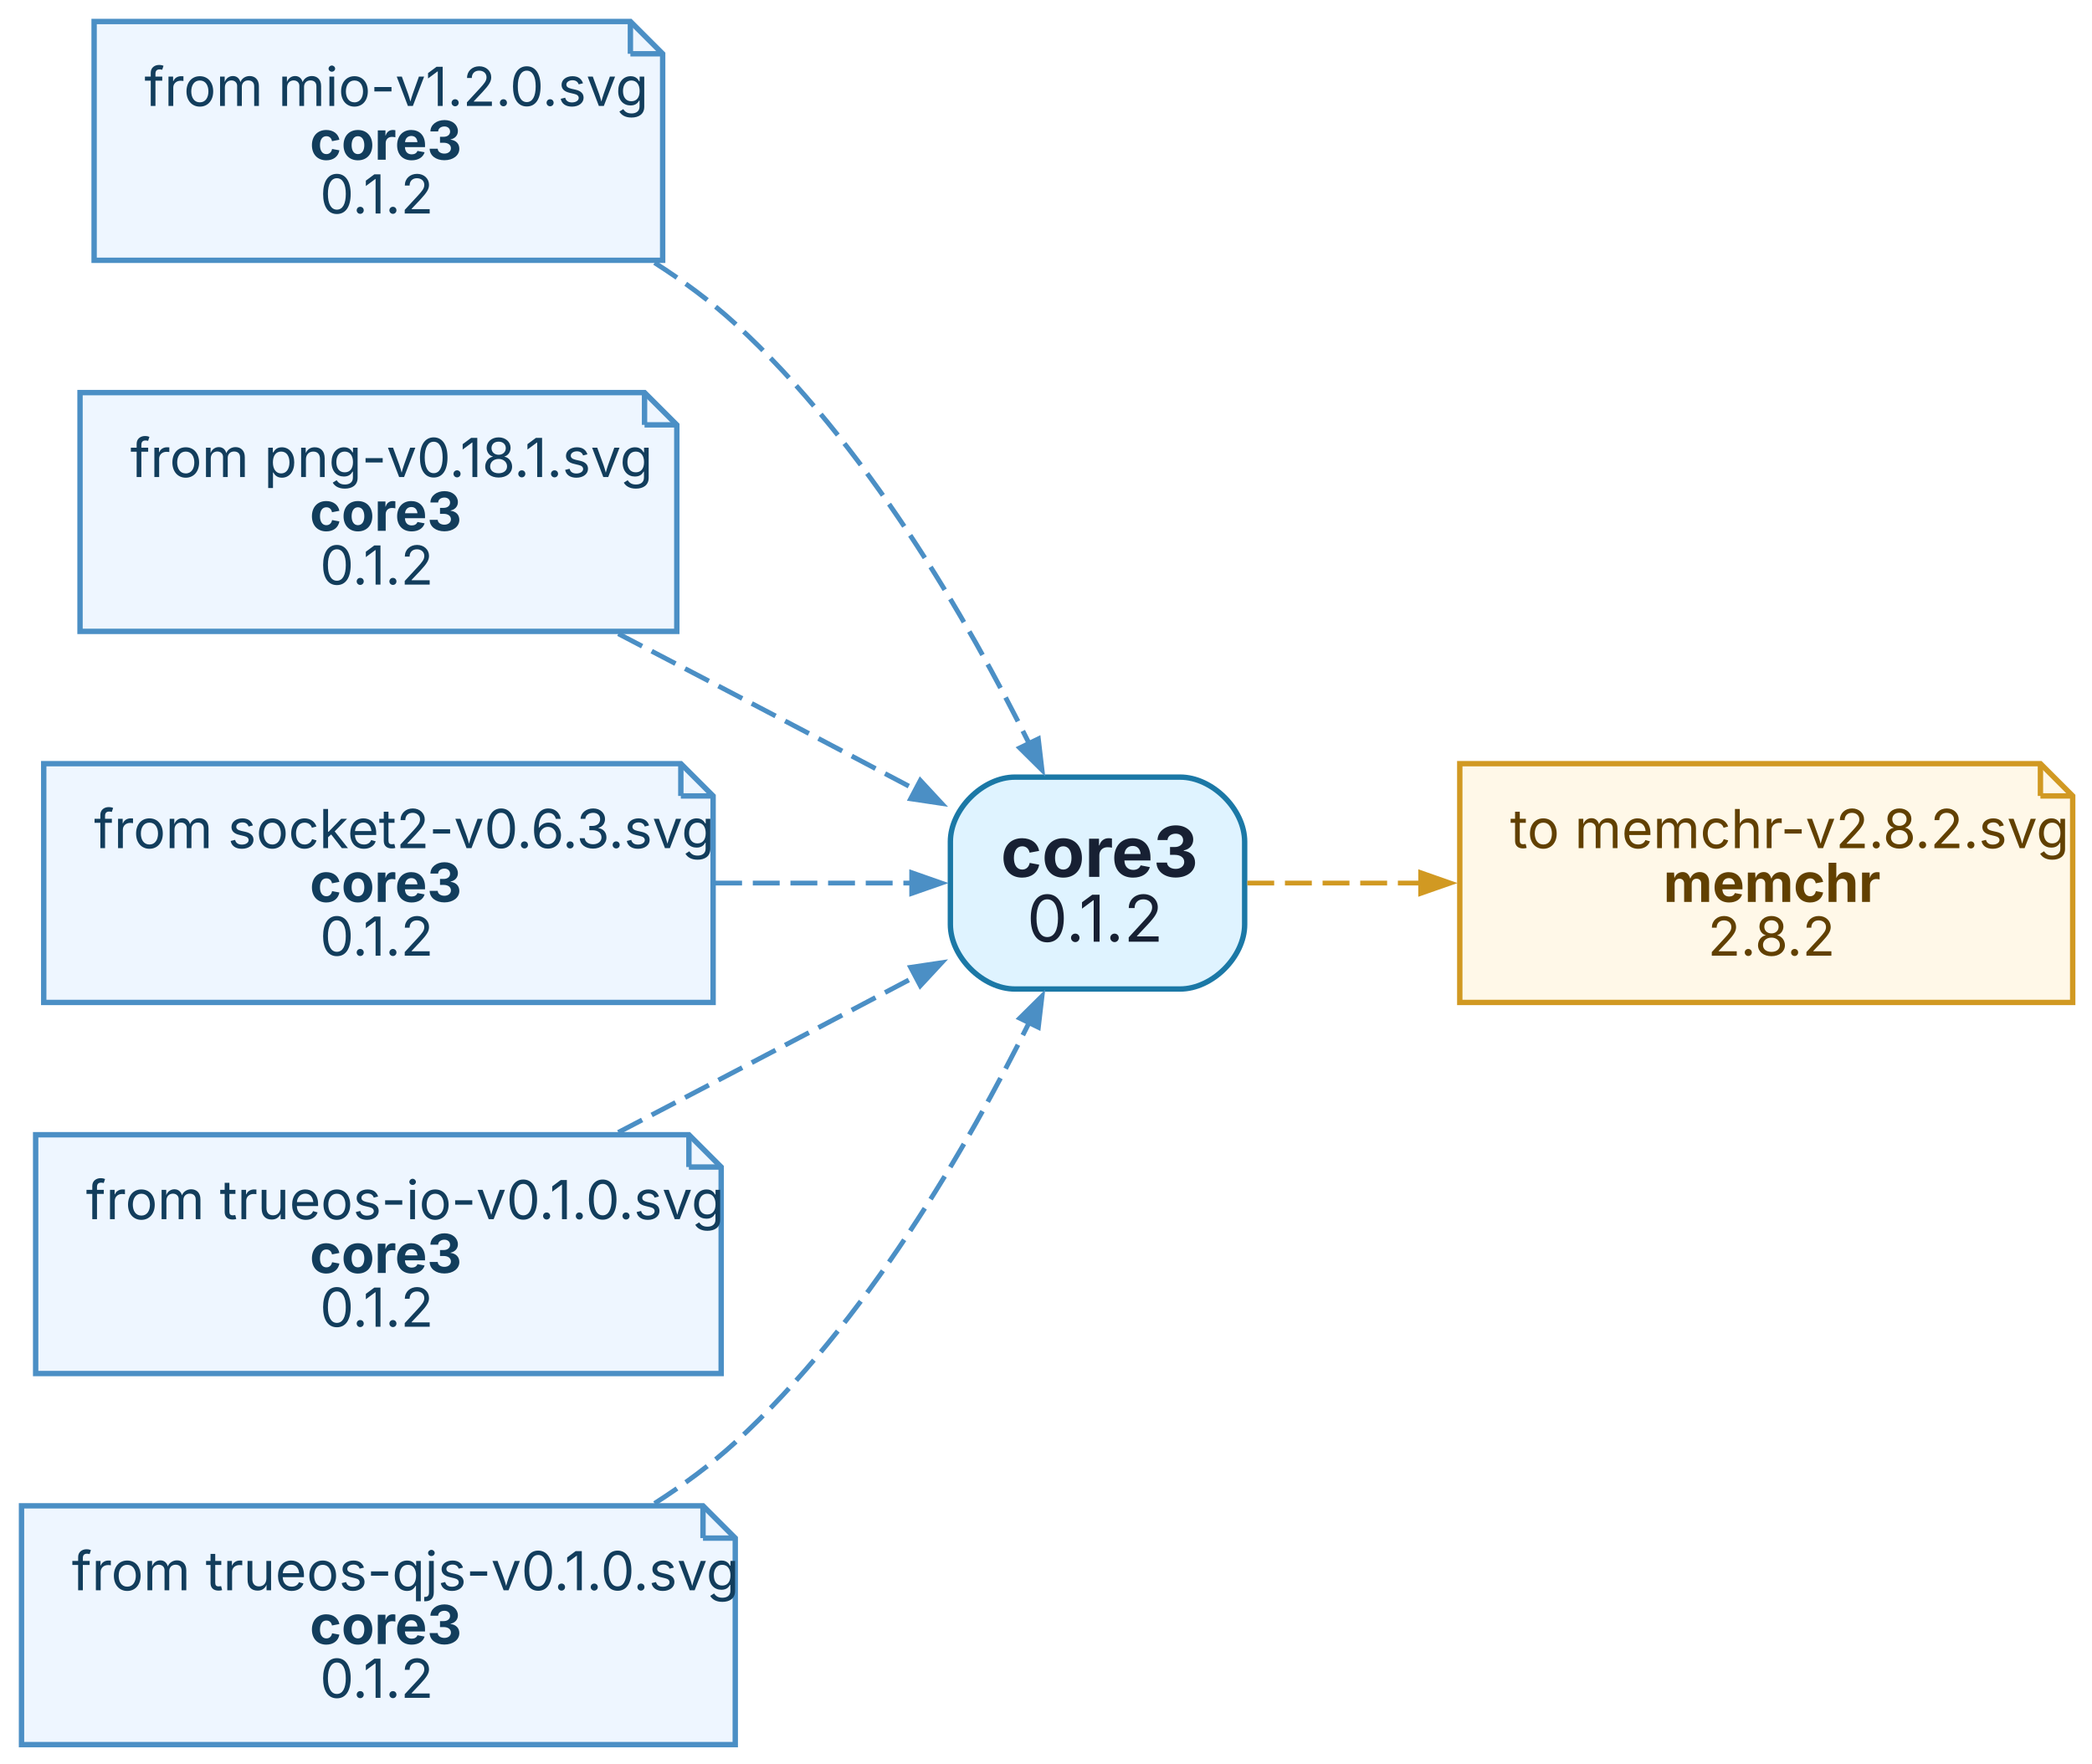
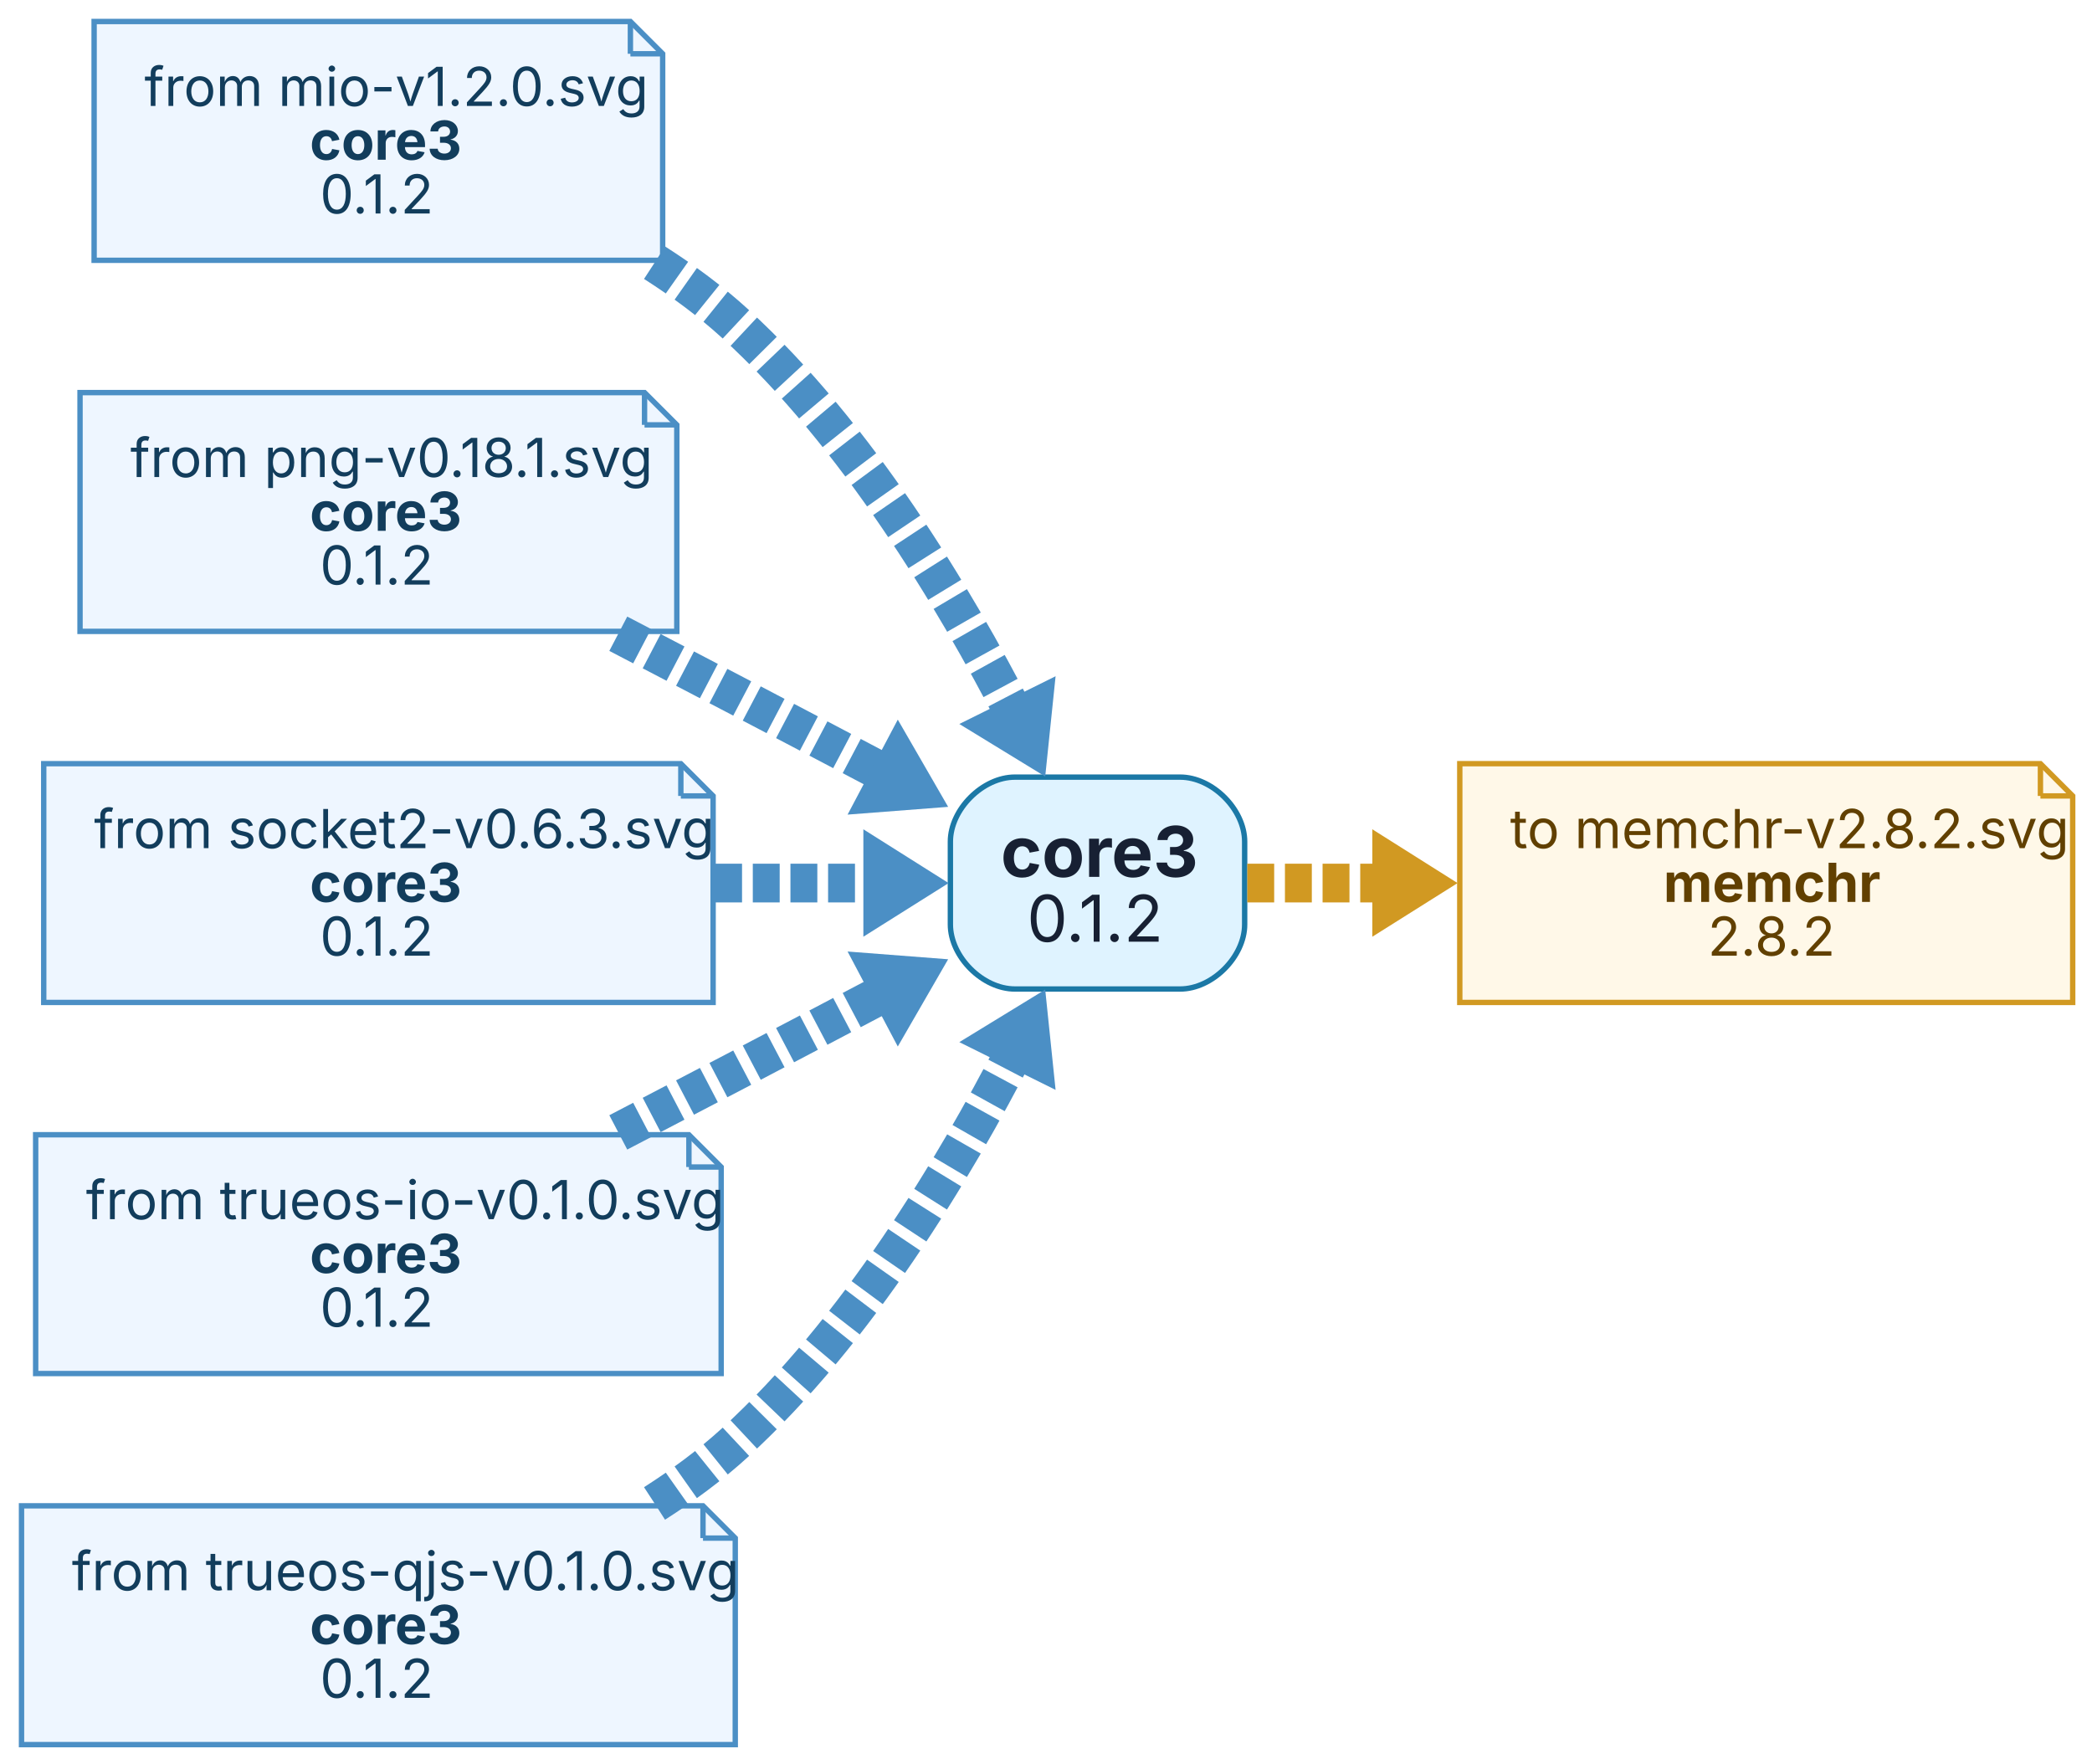
<svg xmlns="http://www.w3.org/2000/svg" width="389pt" height="328pt" viewBox="0.00 0.00 389.00 328.00">
  <g id="graph0" class="graph" transform="scale(1 1) rotate(0) translate(4 324.4)">
    <polygon fill="white" stroke="none" points="-4,4 -4,-324.4 385.41,-324.4 385.41,4 -4,4" />
    <g id="node1" class="node">
      <path fill="#dff3ff" stroke="#1b78a6" d="M215.44,-179.9C215.44,-179.9 184.72,-179.9 184.72,-179.9 178.72,-179.9 172.72,-173.9 172.72,-167.9 172.72,-167.9 172.72,-152.5 172.72,-152.5 172.72,-146.5 178.72,-140.5 184.72,-140.5 184.72,-140.5 215.44,-140.5 215.44,-140.5 221.44,-140.5 227.44,-146.5 227.44,-152.5 227.44,-152.5 227.44,-167.9 227.44,-167.9 227.44,-173.9 221.44,-179.9 215.44,-179.9" />
      <text xml:space="preserve" text-anchor="start" x="182.08" y="-161.35" font-family="Inter,Arial" font-weight="bold" font-size="13.00" fill="#172033">core3</text>
      <text xml:space="preserve" text-anchor="start" x="186.95" y="-149.3" font-family="Inter,Arial" font-size="12.00" fill="#172033">0.1.2</text>
    </g>
    <g id="node2" class="node">
      <polygon fill="#fff8e8" stroke="#d19922" points="375.41,-182.4 267.44,-182.4 267.44,-138 381.41,-138 381.41,-176.4 375.41,-182.4" />
      <polyline fill="none" stroke="#d19922" points="375.41,-182.4 375.41,-176.4" />
      <polyline fill="none" stroke="#d19922" points="381.41,-176.4 375.41,-176.4" />
      <text xml:space="preserve" text-anchor="start" x="276.8" y="-166.7" font-family="Inter,Arial" font-size="10.00" fill="#614000">to memchr-v2.8.2.svg</text>
      <text xml:space="preserve" text-anchor="start" x="305.3" y="-156.7" font-family="Inter,Arial" font-weight="bold" font-size="10.00" fill="#614000">memchr</text>
      <text xml:space="preserve" text-anchor="start" x="313.55" y="-146.7" font-family="Inter,Arial" font-size="10.00" fill="#614000">2.8.2</text>
    </g>
    <g id="edge1" class="edge">
-       <path fill="none" stroke="#d19922" stroke-width="0.9" stroke-dasharray="5,2" d="M227.93,-160.2C237.57,-160.2 248.9,-160.2 260.31,-160.2" />
-       <polygon fill="#d19922" stroke="#d19922" stroke-width="0.9" points="260.17,-162.13 265.67,-160.2 260.17,-158.28 260.17,-162.13" />
+       <path fill="none" stroke="#d19922" stroke-width="7.2" stroke-dasharray="5,2" d="M227.93,-160.2C236.04,-160.2 245.34,-160.2 254.89,-160.2" />
+       <polygon fill="#d19922" stroke="#d19922" stroke-width="7.2" points="254.78,-163.67 260.28,-160.2 254.78,-156.74 254.78,-163.67" />
    </g>
    <g id="node3" class="node">
      <polygon fill="#eef6ff" stroke="#4b8fc5" points="113.22,-320.4 13.5,-320.4 13.5,-276 119.22,-276 119.22,-314.4 113.22,-320.4" />
      <polyline fill="none" stroke="#4b8fc5" points="113.22,-320.4 113.22,-314.4" />
      <polyline fill="none" stroke="#4b8fc5" points="119.22,-314.4 113.22,-314.4" />
      <text xml:space="preserve" text-anchor="start" x="22.86" y="-304.7" font-family="Inter,Arial" font-size="10.00" fill="#123d5c">from mio-v1.2.0.svg</text>
      <text xml:space="preserve" text-anchor="start" x="53.61" y="-294.7" font-family="Inter,Arial" font-weight="bold" font-size="10.00" fill="#123d5c">core3</text>
      <text xml:space="preserve" text-anchor="start" x="55.49" y="-284.7" font-family="Inter,Arial" font-size="10.00" fill="#123d5c">0.1.2</text>
    </g>
    <g id="edge2" class="edge">
-       <path fill="none" stroke="#4b8fc5" stroke-width="0.9" stroke-dasharray="5,2" d="M117.72,-275.55C123.06,-272.13 128.19,-268.35 132.72,-264.2 156.98,-241.99 176.01,-209.01 187.36,-186.16" />
-       <polygon fill="#4b8fc5" stroke="#4b8fc5" stroke-width="0.9" points="189.08,-187.02 189.76,-181.23 185.62,-185.33 189.08,-187.02" />
+       <path fill="none" stroke="#4b8fc5" stroke-width="7.2" stroke-dasharray="5,2" d="M117.72,-275.55C123.06,-272.13 128.19,-268.35 132.72,-264.2 155.32,-243.51 173.39,-213.47 184.93,-190.98" />
+       <polygon fill="#4b8fc5" stroke="#4b8fc5" stroke-width="7.2" points="188.03,-192.53 187.36,-186.06 181.82,-189.45 188.03,-192.53" />
    </g>
    <g id="node4" class="node">
      <polygon fill="#eef6ff" stroke="#4b8fc5" points="115.85,-251.4 10.88,-251.4 10.88,-207 121.85,-207 121.85,-245.4 115.85,-251.4" />
      <polyline fill="none" stroke="#4b8fc5" points="115.85,-251.4 115.85,-245.4" />
      <polyline fill="none" stroke="#4b8fc5" points="121.85,-245.4 115.85,-245.4" />
      <text xml:space="preserve" text-anchor="start" x="20.24" y="-235.7" font-family="Inter,Arial" font-size="10.00" fill="#123d5c">from png-v0.18.1.svg</text>
      <text xml:space="preserve" text-anchor="start" x="53.61" y="-225.7" font-family="Inter,Arial" font-weight="bold" font-size="10.00" fill="#123d5c">core3</text>
      <text xml:space="preserve" text-anchor="start" x="55.49" y="-215.7" font-family="Inter,Arial" font-size="10.00" fill="#123d5c">0.1.2</text>
    </g>
    <g id="edge3" class="edge">
-       <path fill="none" stroke="#4b8fc5" stroke-width="0.9" stroke-dasharray="5,2" d="M110.97,-206.56C118.24,-202.77 125.7,-198.88 132.72,-195.2 143.72,-189.44 155.73,-183.11 166.48,-177.44" />
-       <polygon fill="#4b8fc5" stroke="#4b8fc5" stroke-width="0.9" points="167.13,-179.28 171.09,-175.01 165.33,-175.87 167.13,-179.28" />
+       <path fill="none" stroke="#4b8fc5" stroke-width="7.2" stroke-dasharray="5,2" d="M110.97,-206.56C118.24,-202.77 125.7,-198.88 132.72,-195.2 142.09,-190.29 152.2,-184.97 161.62,-180" />
+       <polygon fill="#4b8fc5" stroke="#4b8fc5" stroke-width="7.2" points="163.08,-183.15 166.33,-177.52 159.84,-177.02 163.08,-183.15" />
    </g>
    <g id="node5" class="node">
      <polygon fill="#eef6ff" stroke="#4b8fc5" points="122.6,-182.4 4.13,-182.4 4.13,-138 128.6,-138 128.6,-176.4 122.6,-182.4" />
      <polyline fill="none" stroke="#4b8fc5" points="122.6,-182.4 122.6,-176.4" />
      <polyline fill="none" stroke="#4b8fc5" points="128.6,-176.4 122.6,-176.4" />
      <text xml:space="preserve" text-anchor="start" x="13.49" y="-166.7" font-family="Inter,Arial" font-size="10.00" fill="#123d5c">from socket2-v0.6.3.svg</text>
      <text xml:space="preserve" text-anchor="start" x="53.61" y="-156.7" font-family="Inter,Arial" font-weight="bold" font-size="10.00" fill="#123d5c">core3</text>
      <text xml:space="preserve" text-anchor="start" x="55.49" y="-146.7" font-family="Inter,Arial" font-size="10.00" fill="#123d5c">0.1.2</text>
    </g>
    <g id="edge4" class="edge">
-       <path fill="none" stroke="#4b8fc5" stroke-width="0.9" stroke-dasharray="5,2" d="M128.98,-160.2C141.62,-160.2 154.47,-160.2 165.66,-160.2" />
-       <polygon fill="#4b8fc5" stroke="#4b8fc5" stroke-width="0.9" points="165.53,-162.13 171.03,-160.2 165.53,-158.28 165.53,-162.13" />
+       <path fill="none" stroke="#4b8fc5" stroke-width="7.2" stroke-dasharray="5,2" d="M128.98,-160.2C139.59,-160.2 150.35,-160.2 160.16,-160.2" />
+       <polygon fill="#4b8fc5" stroke="#4b8fc5" stroke-width="7.2" points="160.14,-163.67 165.64,-160.2 160.14,-156.74 160.14,-163.67" />
    </g>
    <g id="node6" class="node">
      <polygon fill="#eef6ff" stroke="#4b8fc5" points="124.1,-113.4 2.63,-113.4 2.63,-69 130.1,-69 130.1,-107.4 124.1,-113.4" />
      <polyline fill="none" stroke="#4b8fc5" points="124.1,-113.4 124.1,-107.4" />
      <polyline fill="none" stroke="#4b8fc5" points="130.1,-107.4 124.1,-107.4" />
      <text xml:space="preserve" text-anchor="start" x="11.99" y="-97.7" font-family="Inter,Arial" font-size="10.00" fill="#123d5c">from trueos-io-v0.1.0.svg</text>
      <text xml:space="preserve" text-anchor="start" x="53.61" y="-87.7" font-family="Inter,Arial" font-weight="bold" font-size="10.00" fill="#123d5c">core3</text>
      <text xml:space="preserve" text-anchor="start" x="55.49" y="-77.7" font-family="Inter,Arial" font-size="10.00" fill="#123d5c">0.1.2</text>
    </g>
    <g id="edge5" class="edge">
-       <path fill="none" stroke="#4b8fc5" stroke-width="0.9" stroke-dasharray="5,2" d="M110.97,-113.84C118.24,-117.63 125.7,-121.52 132.72,-125.2 143.72,-130.96 155.73,-137.29 166.48,-142.96" />
-       <polygon fill="#4b8fc5" stroke="#4b8fc5" stroke-width="0.9" points="165.33,-144.53 171.09,-145.39 167.13,-141.12 165.33,-144.53" />
+       <path fill="none" stroke="#4b8fc5" stroke-width="7.2" stroke-dasharray="5,2" d="M110.97,-113.84C118.24,-117.63 125.7,-121.52 132.72,-125.2 142.09,-130.11 152.2,-135.43 161.62,-140.4" />
+       <polygon fill="#4b8fc5" stroke="#4b8fc5" stroke-width="7.2" points="159.84,-143.38 166.33,-142.88 163.08,-137.25 159.84,-143.38" />
    </g>
    <g id="node7" class="node">
      <polygon fill="#eef6ff" stroke="#4b8fc5" points="126.72,-44.4 0,-44.4 0,0 132.72,0 132.72,-38.4 126.72,-44.4" />
      <polyline fill="none" stroke="#4b8fc5" points="126.72,-44.4 126.72,-38.4" />
      <polyline fill="none" stroke="#4b8fc5" points="132.72,-38.4 126.72,-38.4" />
      <text xml:space="preserve" text-anchor="start" x="9.36" y="-28.7" font-family="Inter,Arial" font-size="10.00" fill="#123d5c">from trueos-qjs-v0.1.0.svg</text>
      <text xml:space="preserve" text-anchor="start" x="53.61" y="-18.7" font-family="Inter,Arial" font-weight="bold" font-size="10.00" fill="#123d5c">core3</text>
      <text xml:space="preserve" text-anchor="start" x="55.49" y="-8.7" font-family="Inter,Arial" font-size="10.00" fill="#123d5c">0.1.2</text>
    </g>
    <g id="edge6" class="edge">
-       <path fill="none" stroke="#4b8fc5" stroke-width="0.9" stroke-dasharray="5,2" d="M117.72,-44.85C123.06,-48.27 128.19,-52.05 132.72,-56.2 156.98,-78.41 176.01,-111.39 187.36,-134.24" />
-       <polygon fill="#4b8fc5" stroke="#4b8fc5" stroke-width="0.9" points="185.62,-135.07 189.76,-139.17 189.08,-133.38 185.62,-135.07" />
+       <path fill="none" stroke="#4b8fc5" stroke-width="7.2" stroke-dasharray="5,2" d="M117.72,-44.85C123.06,-48.27 128.19,-52.05 132.72,-56.2 155.32,-76.89 173.39,-106.93 184.93,-129.42" />
+       <polygon fill="#4b8fc5" stroke="#4b8fc5" stroke-width="7.2" points="181.82,-130.95 187.36,-134.34 188.03,-127.87 181.82,-130.95" />
    </g>
  </g>
</svg>
